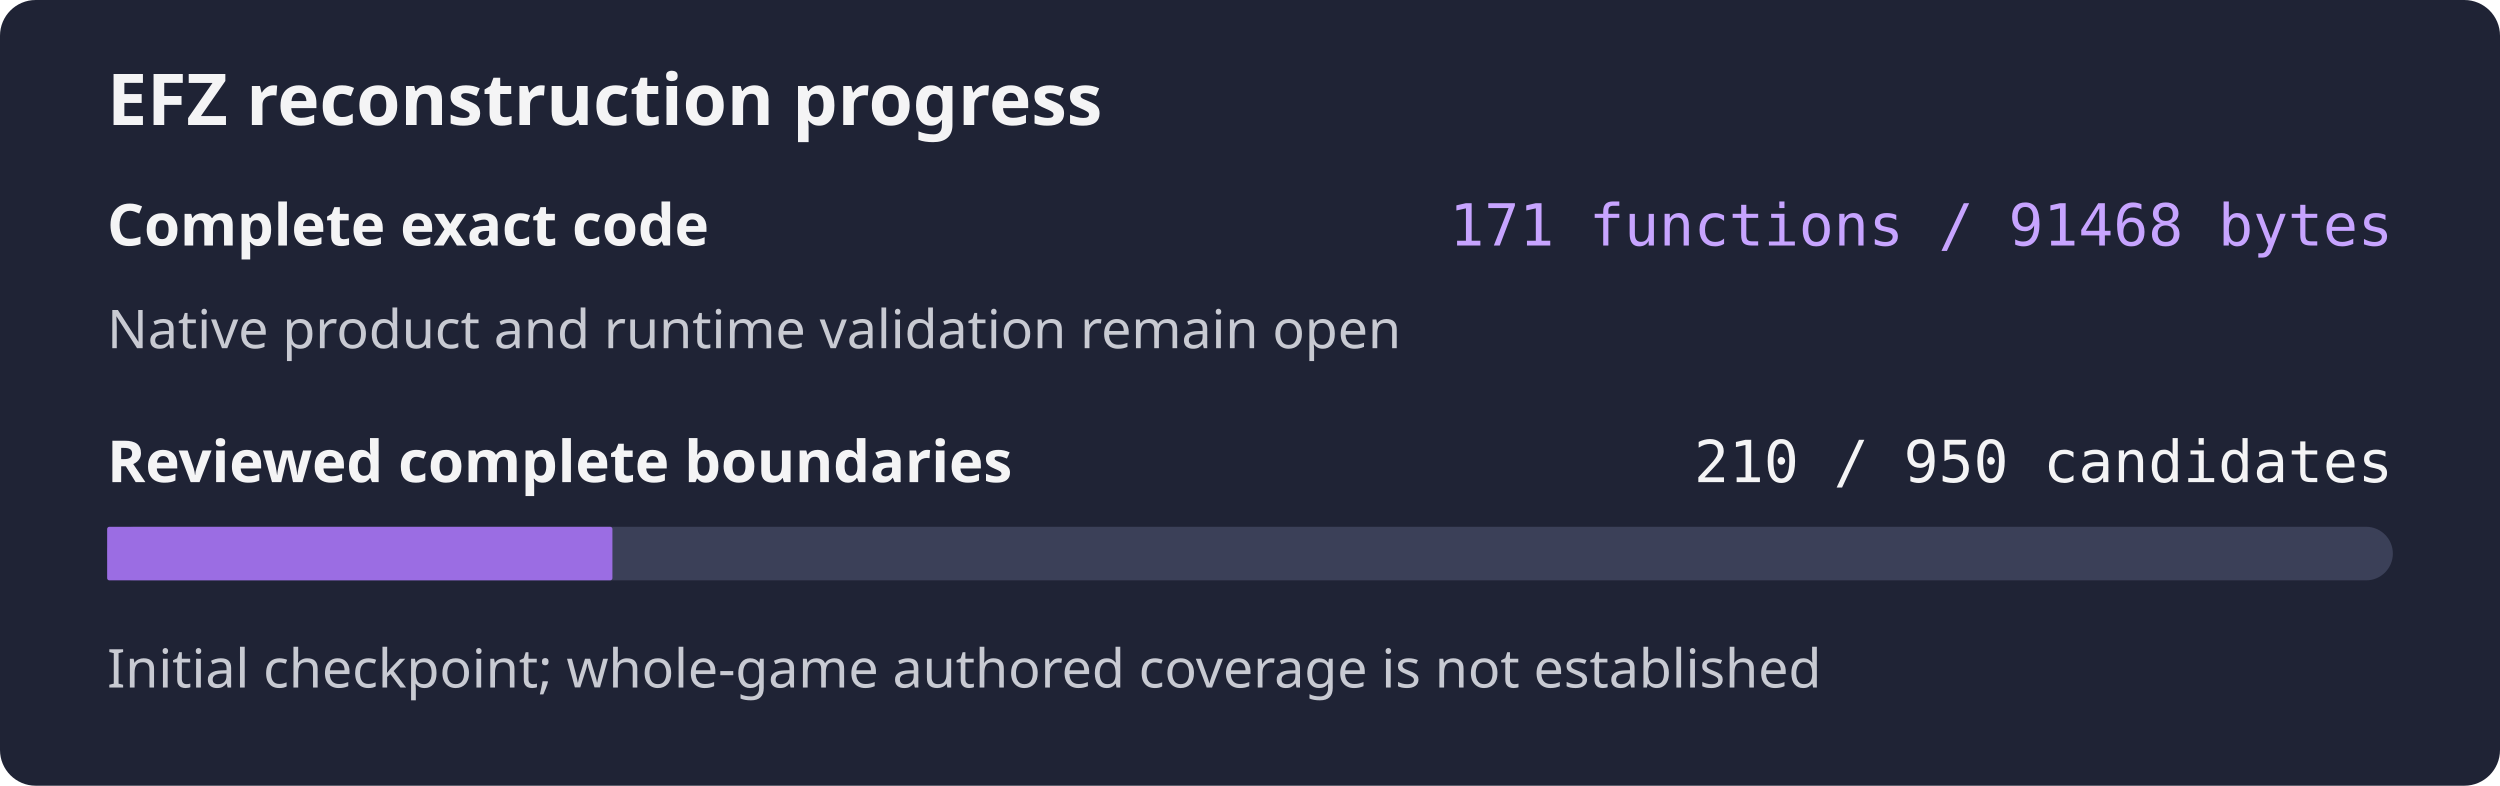
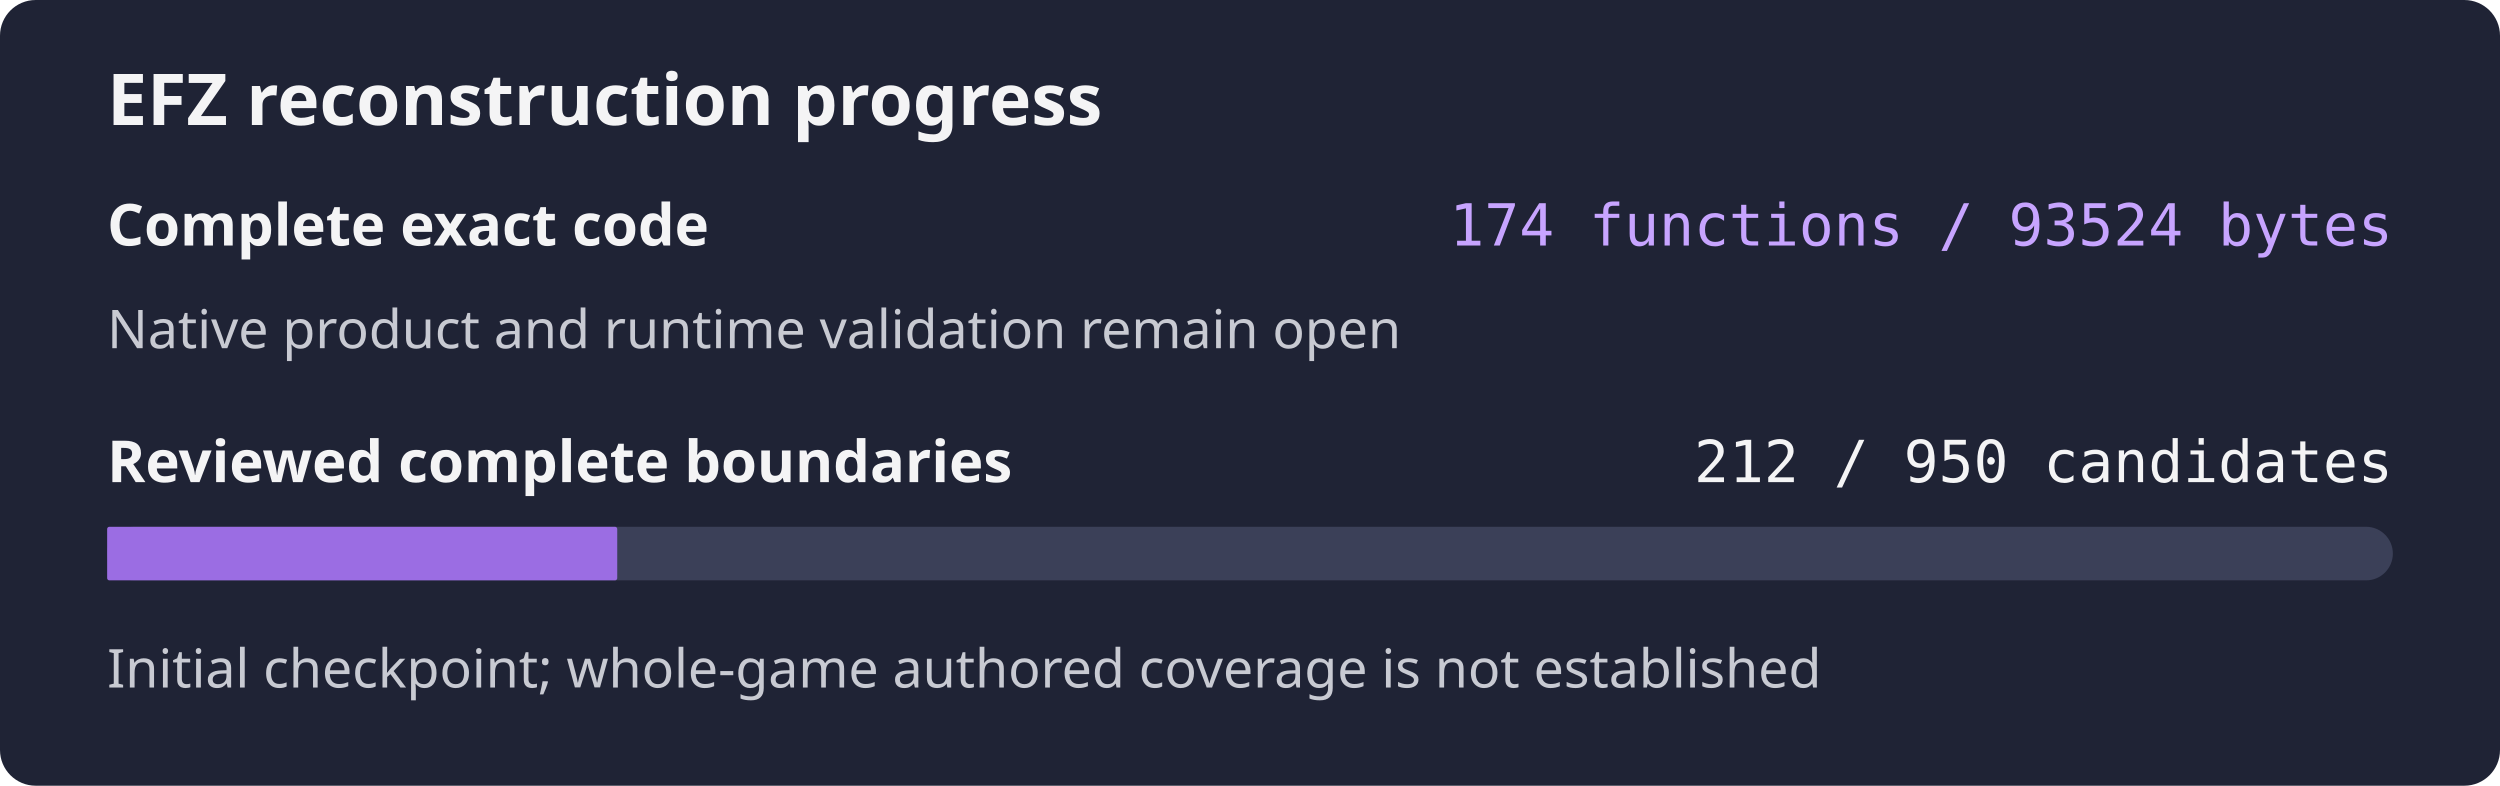
- <svg xmlns="http://www.w3.org/2000/svg" width="560" height="176" role="img" aria-label="EFZ reconstruction: 171 exact functions, 91468 exact bytes; 210 reviewed boundaries out of 950 candidates">
+ <svg xmlns="http://www.w3.org/2000/svg" width="560" height="176" role="img" aria-label="EFZ reconstruction: 174 exact functions, 93524 exact bytes; 212 reviewed boundaries out of 950 candidates">
  <rect width="560" height="176" rx="8" fill="#1f2335" />
  <text x="24" y="28" fill="#f4f4f5" font-family="sans-serif" font-size="16" font-weight="600">EFZ reconstruction progress</text>
  <text x="24" y="55" fill="#f4f4f5" font-family="sans-serif" font-size="13" font-weight="600">Complete exact code</text>
-   <text x="536" y="55" fill="#c7a4ff" text-anchor="end" font-family="monospace" font-size="13">171 functions / 91468 bytes</text>
+   <text x="536" y="55" fill="#c7a4ff" text-anchor="end" font-family="monospace" font-size="13">174 functions / 93524 bytes</text>
  <text x="24" y="78" fill="#c8cad2" font-family="sans-serif" font-size="12">Native product and runtime validation remain open</text>
  <text x="24" y="108" fill="#f4f4f5" font-family="sans-serif" font-size="13" font-weight="600">Reviewed complete boundaries</text>
-   <text x="536" y="108" fill="#f4f4f5" text-anchor="end" font-family="monospace" font-size="13">210 / 950 candidates</text>
+   <text x="536" y="108" fill="#f4f4f5" text-anchor="end" font-family="monospace" font-size="13">212 / 950 candidates</text>
  <rect x="24" y="118" width="512" height="12" rx="6" fill="#3b4058" />
-   <rect x="24" y="118" width="113.18" height="12" rx="0.5" fill="#9b6de3" />
+   <rect x="24" y="118" width="114.26" height="12" rx="0.5" fill="#9b6de3" />
  <text x="24" y="154" fill="#c8cad2" font-family="sans-serif" font-size="12">Initial checkpoint; whole-game authored coverage is not established</text>
</svg>
